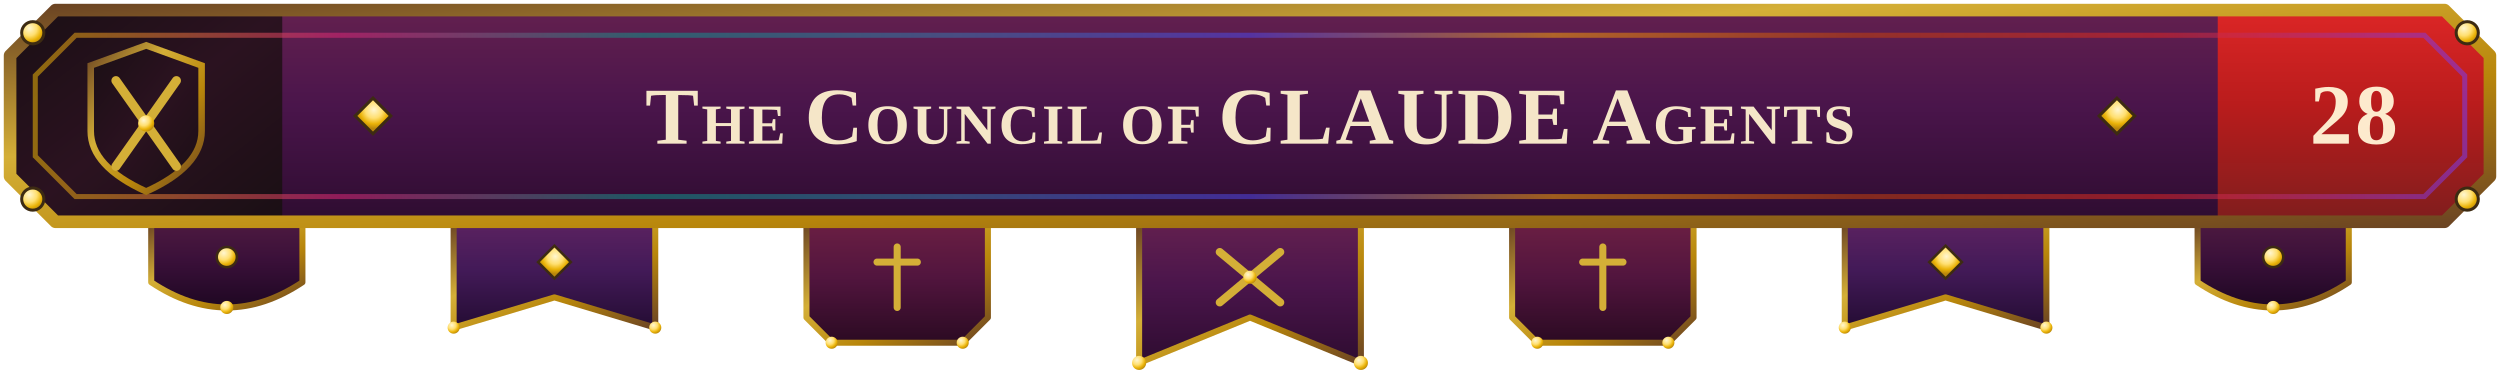
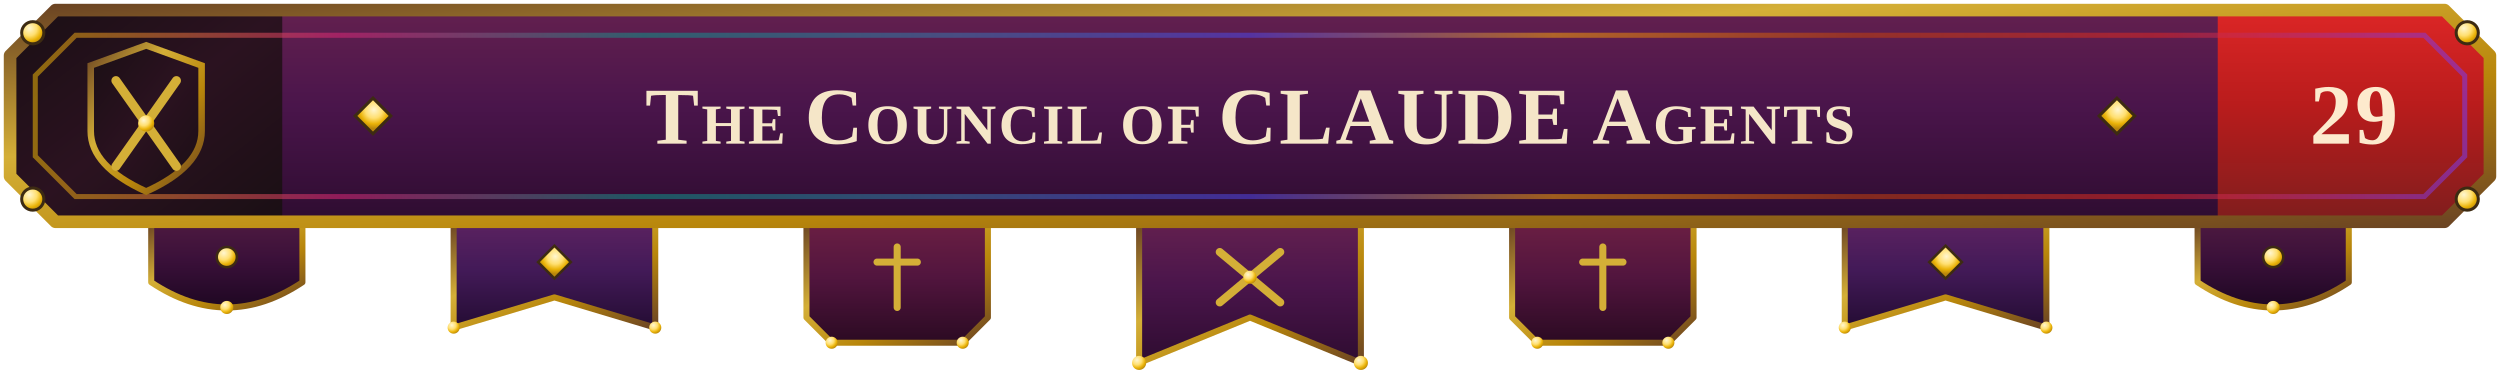
- <svg xmlns="http://www.w3.org/2000/svg" width="372" height="57" viewBox="0 0 496 76" role="img" aria-label="The Council of CLAUDE Agents: 28">
+ <svg xmlns="http://www.w3.org/2000/svg" width="372" height="57" viewBox="0 0 496 76" role="img" aria-label="The Council of CLAUDE Agents: 29">
  <defs>
    <linearGradient id="bdgBgGrad" x1="0%" y1="0%" x2="100%" y2="100%">
      <stop offset="0%" stop-color="#1a0f14" />
      <stop offset="50%" stop-color="#2b1220" />
      <stop offset="100%" stop-color="#1a0f14" />
    </linearGradient>
    <linearGradient id="bdgBronzeGrad" x1="0%" y1="0%" x2="100%" y2="100%">
      <stop offset="0%" stop-color="#6b4423" />
      <stop offset="35%" stop-color="#d4af37" />
      <stop offset="65%" stop-color="#b8860b" />
      <stop offset="100%" stop-color="#6b4423" />
    </linearGradient>
    <linearGradient id="bdgCouncilGrad" x1="0%" y1="0%" x2="100%" y2="0%">
      <stop offset="0%" stop-color="#eab308" />
      <stop offset="12.5%" stop-color="#db2777" />
      <stop offset="25%" stop-color="#0d9488" />
      <stop offset="37.5%" stop-color="#3776ab" />
      <stop offset="50%" stop-color="#4f46e5" />
      <stop offset="62.5%" stop-color="#f59e0b" />
      <stop offset="75%" stop-color="#c2410c" />
      <stop offset="87.5%" stop-color="#dc2626" />
      <stop offset="100%" stop-color="#7c3aed" />
    </linearGradient>
    <linearGradient id="bdgPlumGrad" x1="0%" y1="0%" x2="0%" y2="100%">
      <stop offset="0%" stop-color="#63204f" />
      <stop offset="45%" stop-color="#4a154b" />
      <stop offset="100%" stop-color="#2e0c30" />
    </linearGradient>
    <linearGradient id="bdgCountGrad" x1="0%" y1="0%" x2="0%" y2="100%">
      <stop offset="0%" stop-color="#dc2626" />
      <stop offset="45%" stop-color="#b91c1c" />
      <stop offset="100%" stop-color="#7f1d1d" />
    </linearGradient>
    <radialGradient id="bdgGemGrad" cx="35%" cy="30%" r="75%">
      <stop offset="0%" stop-color="#fff6d0" />
      <stop offset="45%" stop-color="#ffdf70" />
      <stop offset="75%" stop-color="#eab308" />
      <stop offset="100%" stop-color="#b8860b" />
    </radialGradient>
    <linearGradient id="penPlumDeep" x1="0%" y1="0%" x2="0%" y2="100%">
      <stop offset="0%" stop-color="#4e1a40" />
      <stop offset="45%" stop-color="#3a1039" />
      <stop offset="100%" stop-color="#1e0722" />
    </linearGradient>
    <linearGradient id="penPlumWarm" x1="0%" y1="0%" x2="0%" y2="100%">
      <stop offset="0%" stop-color="#6b1f43" />
      <stop offset="45%" stop-color="#52153e" />
      <stop offset="100%" stop-color="#2b0a22" />
    </linearGradient>
    <linearGradient id="penPlumCool" x1="0%" y1="0%" x2="0%" y2="100%">
      <stop offset="0%" stop-color="#5b2260" />
      <stop offset="45%" stop-color="#431a58" />
      <stop offset="100%" stop-color="#240c33" />
    </linearGradient>
  </defs>
  <path d="M 11 2 L 485 2 L 494 11 L 494 35 L 485 44 L 11 44 L 2 35 L 2 11 Z" fill="url(#bdgPlumGrad)" />
  <path d="M 11 2 L 56 2 L 56 44 L 11 44 L 2 35 L 2 11 Z" fill="url(#bdgBgGrad)" />
  <line x1="56" y1="3" x2="56" y2="43" stroke="url(#bdgBronzeGrad)" stroke-width="1.5" />
  <path d="M 440 2 L 485 2 L 494 11 L 494 35 L 485 44 L 440 44 Z" fill="url(#bdgCountGrad)" />
  <line x1="440" y1="3" x2="440" y2="43" stroke="url(#bdgBronzeGrad)" stroke-width="1.5" />
  <path d="M 15 7 L 481 7 L 489 15 L 489 31 L 481 39 L 15 39 L 7 31 L 7 15 Z" fill="none" stroke="url(#bdgCouncilGrad)" stroke-width="1" opacity="0.55" />
  <g stroke="url(#bdgBronzeGrad)" stroke-width="1.2" stroke-linejoin="round">
    <path d="M 30 44 L 60 44 L 60 56 Q 45 66 30 56 Z" fill="url(#penPlumDeep)" />
    <path d="M 90 44 L 130 44 L 130 65 L 110 59 L 90 65 Z" fill="url(#penPlumCool)" />
    <path d="M 160 44 L 196 44 L 196 63 L 191 68 L 165 68 L 160 63 Z" fill="url(#penPlumWarm)" />
    <path d="M 226 44 L 270 44 L 270 72 L 248 63 L 226 72 Z" fill="url(#bdgPlumGrad)" />
    <path d="M 300 44 L 336 44 L 336 63 L 331 68 L 305 68 L 300 63 Z" fill="url(#penPlumWarm)" />
    <path d="M 366 44 L 406 44 L 406 65 L 386 59 L 366 65 Z" fill="url(#penPlumCool)" />
    <path d="M 436 44 L 466 44 L 466 56 Q 451 66 436 56 Z" fill="url(#penPlumDeep)" />
  </g>
  <g fill="url(#bdgGemGrad)">
    <circle cx="45" cy="61" r="1.3" />
    <circle cx="451" cy="61" r="1.3" />
    <circle cx="90" cy="65" r="1.2" />
    <circle cx="130" cy="65" r="1.2" />
    <circle cx="366" cy="65" r="1.2" />
    <circle cx="406" cy="65" r="1.2" />
    <circle cx="165" cy="68" r="1.2" />
    <circle cx="191" cy="68" r="1.2" />
    <circle cx="305" cy="68" r="1.2" />
    <circle cx="331" cy="68" r="1.2" />
    <circle cx="226" cy="72" r="1.4" />
    <circle cx="270" cy="72" r="1.4" />
  </g>
  <g fill="url(#bdgGemGrad)" stroke="#3d2b12" stroke-width="0.5">
    <circle cx="45" cy="51" r="2" />
    <circle cx="451" cy="51" r="2" />
    <rect width="4.6" height="4.6" transform="translate(110,52) rotate(45) translate(-2.3,-2.3)" />
    <rect width="4.6" height="4.6" transform="translate(386,52) rotate(45) translate(-2.3,-2.3)" />
  </g>
  <g stroke="#d4af37" stroke-width="1.4" stroke-linecap="round">
    <line x1="178" y1="49" x2="178" y2="61" />
    <line x1="174" y1="52" x2="182" y2="52" />
    <line x1="318" y1="49" x2="318" y2="61" />
    <line x1="314" y1="52" x2="322" y2="52" />
  </g>
  <path d="M 242 50 L 254 60 M 254 50 L 242 60" stroke="#d4af37" stroke-width="1.6" stroke-linecap="round" />
  <circle cx="248" cy="55" r="1.3" fill="url(#bdgGemGrad)" />
  <path d="M 11 2 L 485 2 L 494 11 L 494 35 L 485 44 L 11 44 L 2 35 L 2 11 Z" fill="none" stroke="url(#bdgBronzeGrad)" stroke-width="2.5" stroke-linejoin="round" />
  <path d="M 29 9 L 40 13 L 40 26 Q 40 33 29 38 Q 18 33 18 26 L 18 13 Z" fill="url(#bdgBgGrad)" stroke="url(#bdgBronzeGrad)" stroke-width="1.3" />
  <path d="M 23 16 L 35 33 M 35 16 L 23 33" stroke="#d4af37" stroke-width="1.8" stroke-linecap="round" />
  <circle cx="29" cy="24.5" r="1.6" fill="url(#bdgGemGrad)" />
  <rect width="5" height="5" fill="url(#bdgGemGrad)" stroke="#3d2b12" stroke-width="0.6" transform="translate(74,23) rotate(45) translate(-2.5,-2.5)" />
  <rect width="5" height="5" fill="url(#bdgGemGrad)" stroke="#3d2b12" stroke-width="0.6" transform="translate(420,23) rotate(45) translate(-2.5,-2.5)" />
  <g fill="url(#bdgGemGrad)" stroke="#3d2b12" stroke-width="0.6">
    <circle cx="6.5" cy="6.5" r="2.2" />
    <circle cx="489.5" cy="6.5" r="2.2" />
    <circle cx="489.5" cy="39.5" r="2.2" />
    <circle cx="6.5" cy="39.5" r="2.2" />
  </g>
  <text x="248" y="28.5" text-anchor="middle" fill="#f5e6c8" font-family="Cinzel, Georgia, 'Times New Roman', serif" font-size="16" font-weight="700" letter-spacing="0.5" style="font-variant: small-caps">The Council of CLAUDE Agents</text>
-   <text x="467" y="28.5" text-anchor="middle" fill="#fdeacd" font-family="Cinzel, Georgia, 'Times New Roman', serif" font-size="17" font-weight="700" letter-spacing="0.5">28</text>
+   <text x="467" y="28.5" text-anchor="middle" fill="#fdeacd" font-family="Cinzel, Georgia, 'Times New Roman', serif" font-size="17" font-weight="700" letter-spacing="0.5">29</text>
</svg>
